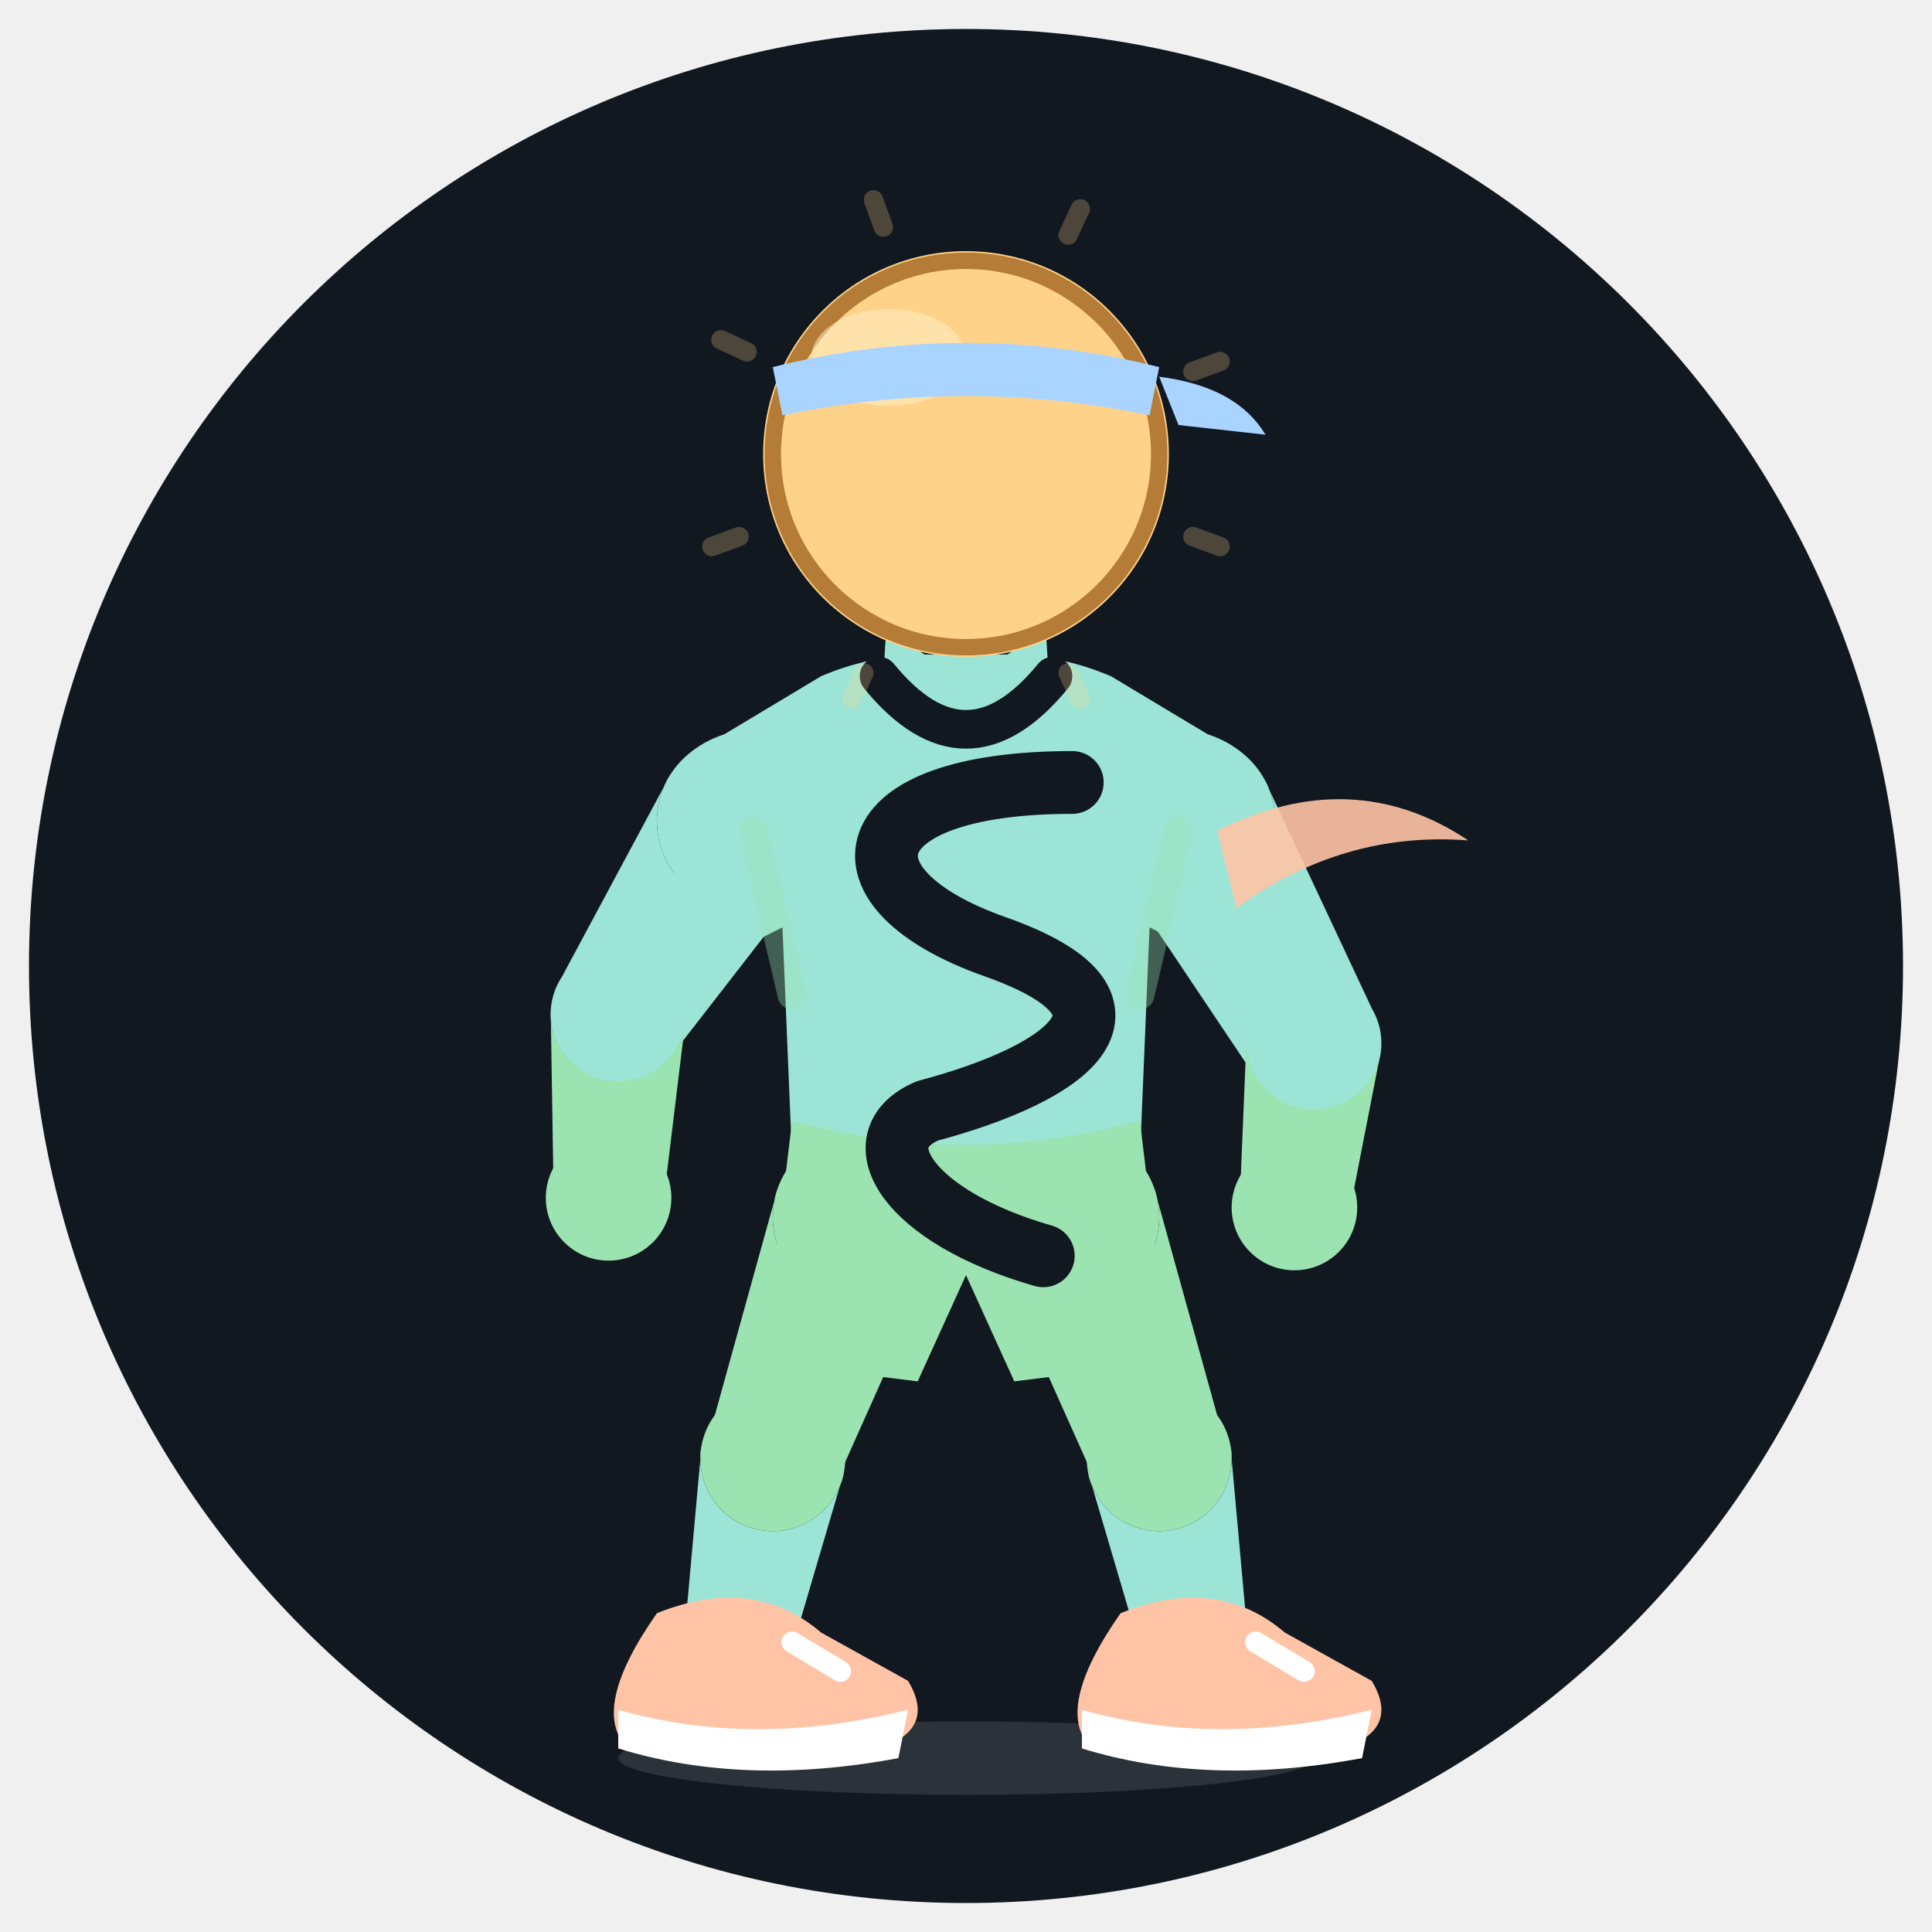
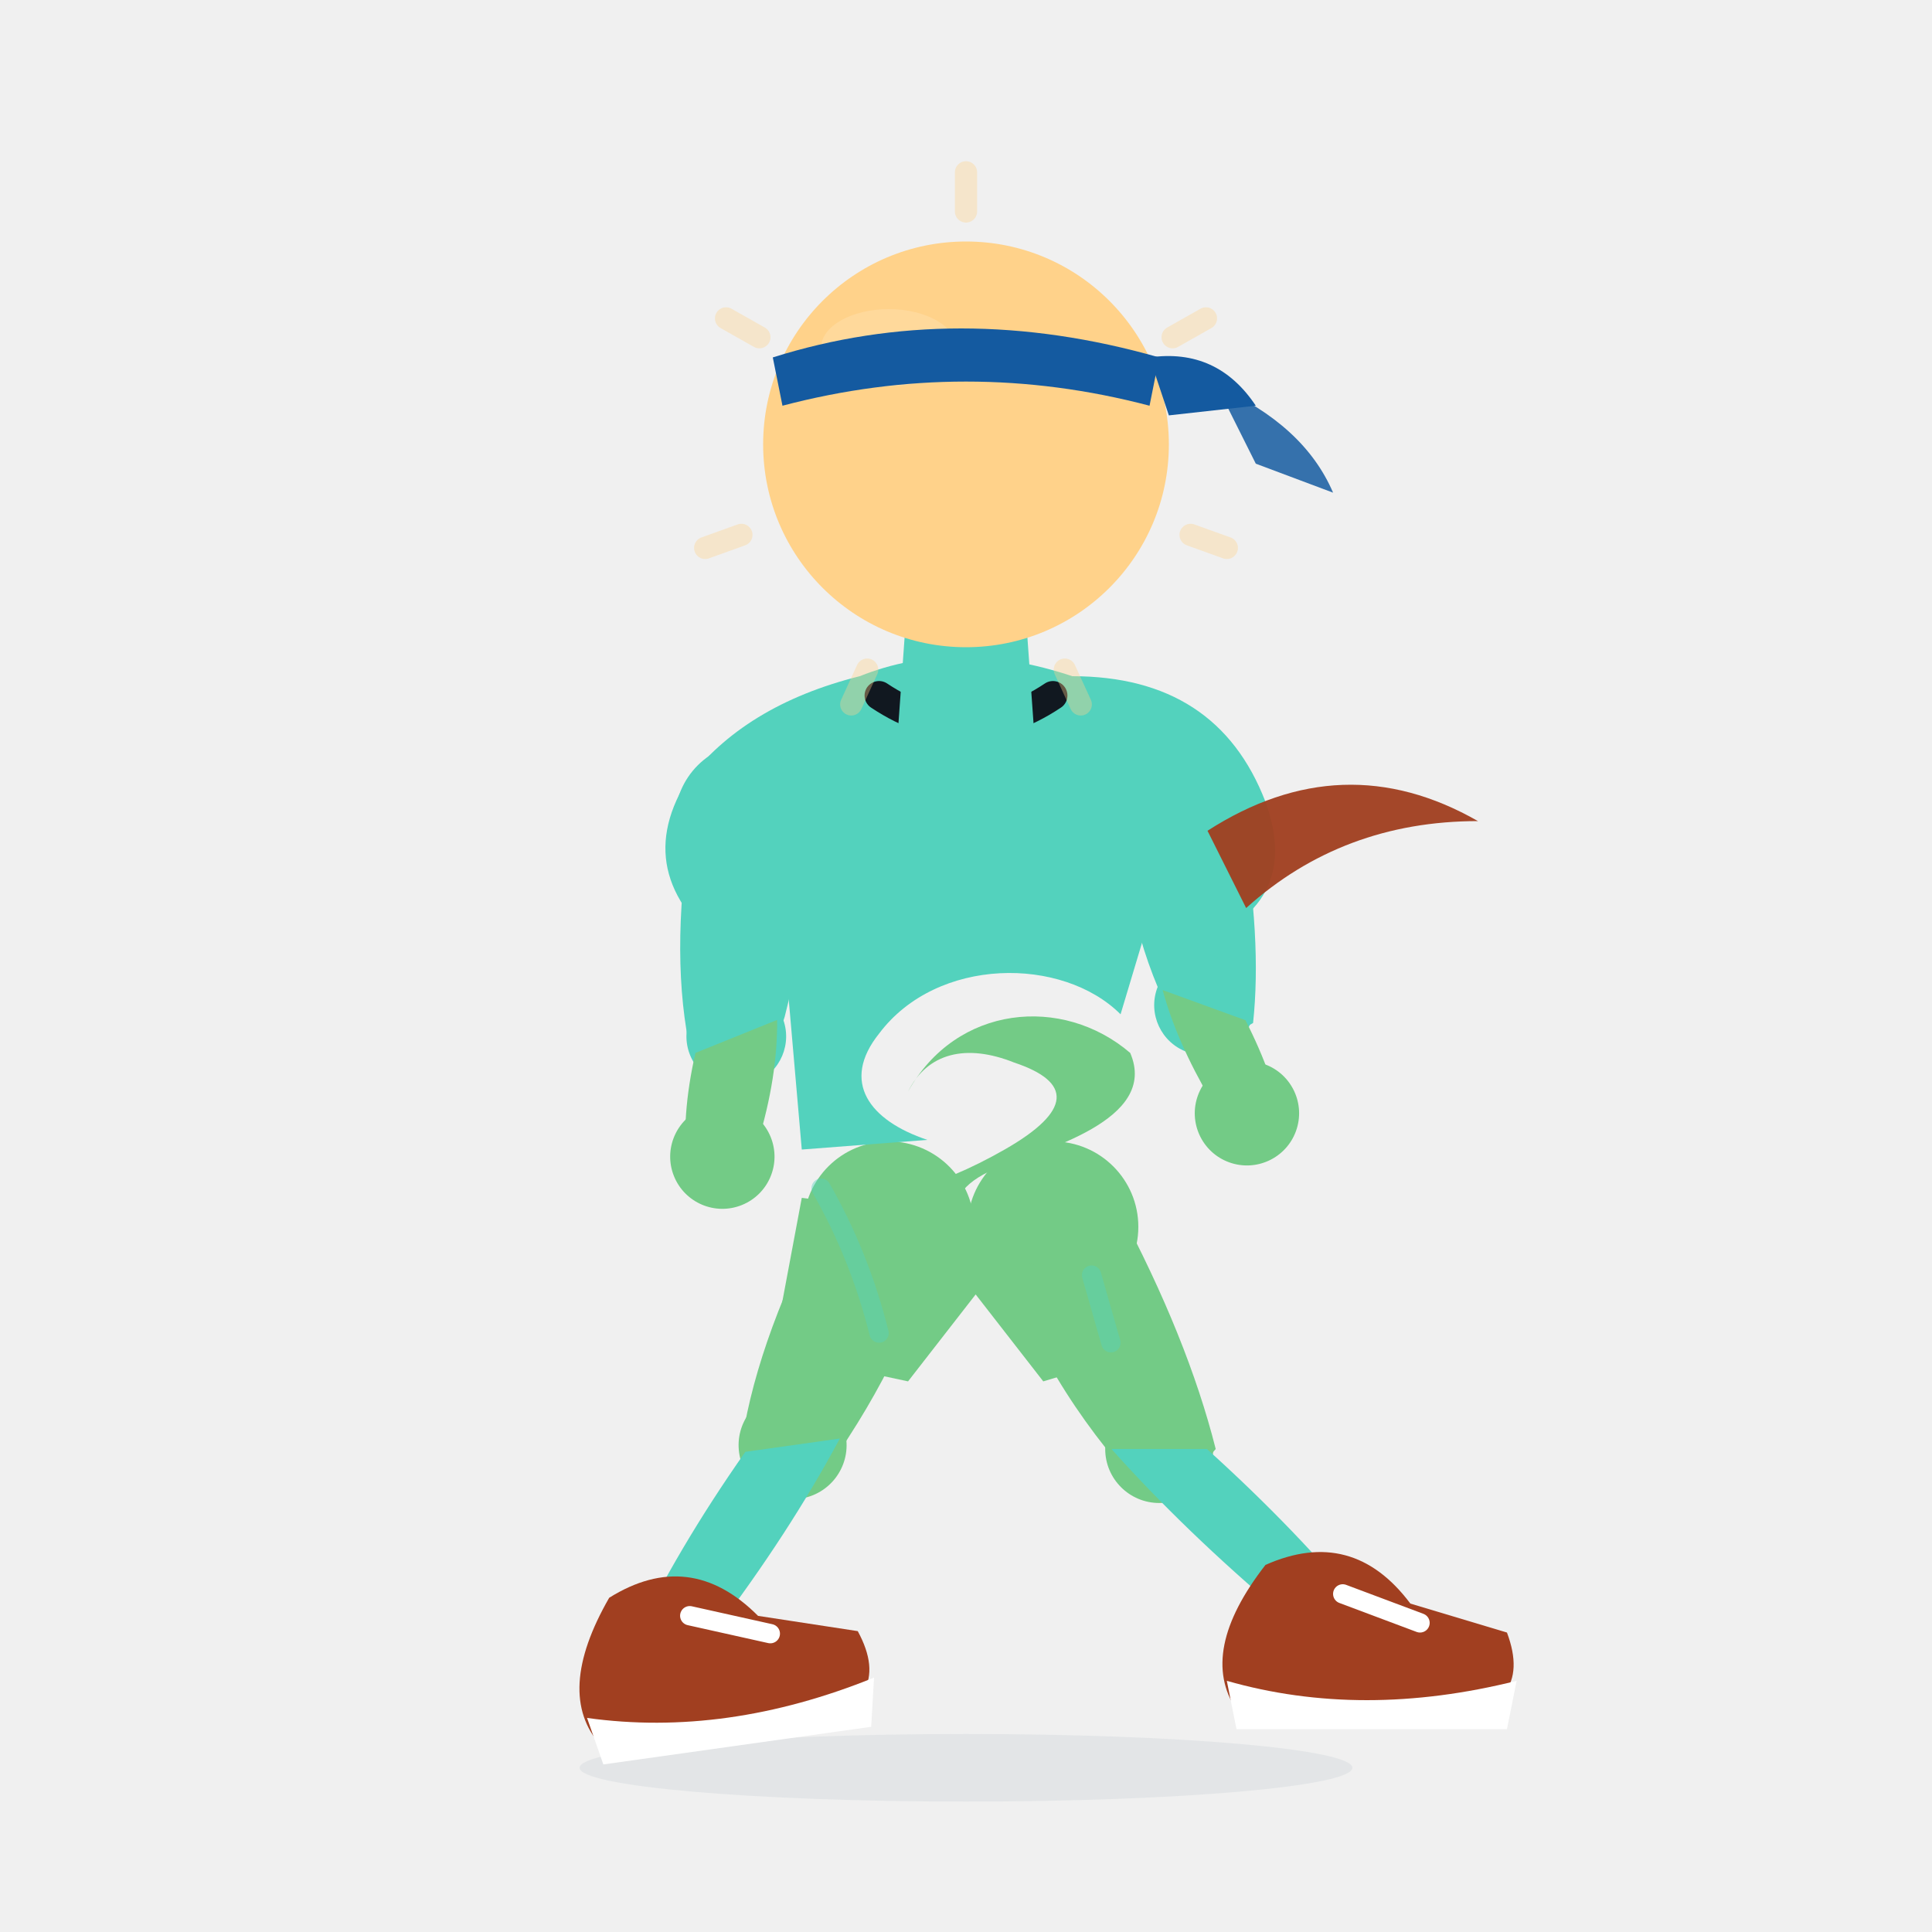
- <svg xmlns="http://www.w3.org/2000/svg" viewBox="0 0 200 200" width="96" height="96" class="trail-companion" data-pose="cooldown" data-theme="dark">
+ <svg xmlns="http://www.w3.org/2000/svg" viewBox="0 0 200 200">
  <g class="m-character">
-     <circle cx="100" cy="100" r="97" fill="#111820" />
    <g class="m-shadow">
-       <ellipse cx="100" cy="182" rx="36" ry="3.8" fill="#F5F8FA" opacity=".12" />
+       <ellipse cx="100" cy="183" rx="40" ry="3.5" fill="#B6C1C9" opacity=".22" />
    </g>
-     <g class="m-leg-a">
-       <circle cx="89" cy="126" r="9" fill="#9BE3B1" />
-       <path d="M80.53,122.95 L73.41,148.63 A7,7 0 0 1 86.59,153.37 L97.47,129.05 A9,9 0 0 1 80.53,122.95Z" fill="#9BE3B1" />
-       <circle cx="80" cy="151" r="7.5" fill="#9BE3B1" />
-       <path d="M72.63,149.60 L70.70,170.99 A5.4,5.4 0 0 1 81.30,173.01 L87.37,152.40 A7.5,7.5 0 0 1 72.63,149.60Z" fill="#9CE5D6" />
-       <circle cx="76" cy="172" r="5.5" fill="#9CE5D6" />
-       <path d="M68 167 Q78 163 85 169 L94 174 Q97 179 91 181 L65 181 Q61 177 68 167Z" fill="#FFC4A6" />
-       <path d="M64 177 Q78 181 94 177 L93 182 Q77 185 64 181Z" fill="#FFFFFF" />
-       <path d="M82 170 L87 173" stroke="#FFFFFF" stroke-width="2.2" stroke-linecap="round" />
+     <g class="m-leg-a" transform="rotate(-8 92 127)">
+       <circle cx="92" cy="127" r="8.84" fill="#73CB86" />
+       <path d="M85.24 125 Q76.4 137.5 73.54 148 Q79 155.15 84.85 148 Q93.95 137.5 98.76 125Z" fill="#73CB86" />
+       <circle cx="79" cy="148" r="5.59" fill="#73CB86" />
+       <path d="M74.06 148 Q65.65 157.0 59.71 166 Q64 171.46 68.29 166 Q77.35 157.0 83.94 148Z" fill="#53D2BD" />
+       <path d="M58 161 Q67 157 73 165 L83 168 Q86 176 76 177 L55 176 Q51 170 58 161Z" fill="#A13F20" />
+       <path d="M54 173 Q68 177 84 173 L83 178 L55 178Z" fill="#FFFFFF" />
+       <path d="M66 164 L74 167" fill="none" stroke="#FFFFFF" stroke-width="2" stroke-linecap="round" />
    </g>
    <g class="m-leg-b">
-       <circle cx="111" cy="126" r="9" fill="#9BE3B1" />
-       <path d="M102.53,129.05 L113.41,153.37 A7,7 0 0 1 126.59,148.63 L119.47,122.95 A9,9 0 0 1 102.53,129.05Z" fill="#9BE3B1" />
-       <circle cx="120" cy="151" r="7.5" fill="#9BE3B1" />
-       <path d="M112.63,152.40 L118.70,173.01 A5.4,5.4 0 0 1 129.30,170.99 L127.37,149.60 A7.5,7.5 0 0 1 112.63,152.40Z" fill="#9CE5D6" />
-       <circle cx="124" cy="172" r="5.5" fill="#9CE5D6" />
-       <path d="M116 167 Q126 163 133 169 L142 174 Q145 179 139 181 L113 181 Q109 177 116 167Z" fill="#FFC4A6" />
-       <path d="M112 177 Q126 181 142 177 L141 182 Q125 185 112 181Z" fill="#FFFFFF" />
-       <path d="M130 170 L135 173" stroke="#FFFFFF" stroke-width="2.2" stroke-linecap="round" />
+       <circle cx="109" cy="127" r="8.84" fill="#73CB86" />
+       <path d="M102.24 125 Q105.4 138.5 114.54 150 Q120 157.15 125.85 150 Q122.95 138.5 115.76 125Z" fill="#73CB86" />
+       <circle cx="120" cy="150" r="5.59" fill="#73CB86" />
+       <path d="M115.06 150 Q122.65 158.5 132.71 167 Q137 172.46 141.29 167 Q134.35 158.5 124.94 150Z" fill="#53D2BD" />
+       <path d="M131 162 Q140 158 146 166 L156 169 Q159 177 149 178 L128 177 Q124 171 131 162Z" fill="#A13F20" />
+       <path d="M127 174 Q141 178 157 174 L156 179 L128 179Z" fill="#FFFFFF" />
+       <path d="M139 165 L147 168" fill="none" stroke="#FFFFFF" stroke-width="2" stroke-linecap="round" />
    </g>
-     <g class="m-arm-a">
-       <circle cx="77" cy="85" r="9" fill="#9CE5D6" />
-       <path d="M69.45,80.10 L58.13,101.19 A7,7 0 0 1 69.87,108.81 L84.55,89.90 A9,9 0 0 1 69.45,80.10Z" fill="#9CE5D6" />
-       <circle cx="64" cy="105" r="7" fill="#9CE5D6" />
-       <path d="M57.01,104.63 L57.31,123.70 A5.7,5.7 0 0 1 68.69,124.30 L70.99,105.37 A7,7 0 0 1 57.01,104.63Z" fill="#9BE3B1" />
-       <circle cx="63" cy="124" r="6.5" fill="#9BE3B1" />
+     <g class="m-arm-a" transform="rotate(-22 78 85)">
+       <circle cx="78" cy="85" r="8.16" fill="#53D2BD" />
+       <path d="M71.76 83 Q64.6 95.0 62.96 105 Q68 111.6 73.4 105 Q80.8 95.0 84.24 83Z" fill="#53D2BD" />
+       <circle cx="68" cy="105" r="5.16" fill="#53D2BD" />
+       <path d="M63.44 105 Q59.6 110.5 58.04 116 Q62 121.04 65.96 116 Q70.4 110.5 72.56 105Z" fill="#73CB86" />
+       <circle cx="62" cy="116" r="5.4" fill="#73CB86" />
    </g>
-     <g class="m-arm-b">
-       <circle cx="123" cy="85" r="9" fill="#9CE5D6" />
-       <path d="M115.16,89.43 L129.91,111.44 A7,7 0 0 1 142.09,104.56 L130.84,80.57 A9,9 0 0 1 115.16,89.43Z" fill="#9CE5D6" />
-       <circle cx="136" cy="108" r="7" fill="#9CE5D6" />
-       <path d="M129.05,107.18 L128.34,124.33 A5.7,5.7 0 0 1 139.66,125.67 L142.95,108.82 A7,7 0 0 1 129.05,107.18Z" fill="#9BE3B1" />
-       <circle cx="134" cy="125" r="6.5" fill="#9BE3B1" />
-     </g>
-     <g class="m-neck">
-       <path d="M92.00,61.00 L91.00,77.00 A9,9 0 0 1 109.00,77.00 L108.00,61.00 A8,8 0 0 1 92.00,61.00Z" fill="#9CE5D6" />
+     <g class="m-arm-b" transform="rotate(20 122 85)">
+       <circle cx="122" cy="85" r="8.16" fill="#53D2BD" />
+       <path d="M115.76 83 Q118.1 93.5 125.96 102 Q131 108.6 136.4 102 Q134.3 93.5 128.24 83Z" fill="#53D2BD" />
+       <circle cx="131" cy="102" r="5.16" fill="#53D2BD" />
+       <path d="M126.44 102 Q129.6 106.5 135.04 111 Q139 116.04 142.96 111 Q140.4 106.5 135.56 102Z" fill="#73CB86" />
+       <circle cx="139" cy="111" r="5.4" fill="#73CB86" />
    </g>
    <g class="m-torso">
-       <path d="M85 70 Q92 67 100 68 Q108 67 115 70 L125 76 Q134 79 130 91 L125 99 L119 96 L118 120 Q100 125 82 120 L81 96 L75 99 L70 91 Q66 79 75 76Z" fill="#9CE5D6" />
-       <path d="M91 70 Q100 81 109 70" fill="none" stroke="#111820" stroke-width="4" stroke-linecap="round" />
-       <path d="M78 86 L82 103 M122 86 L118 103" stroke="#9BE3B1" stroke-width="3" opacity=".35" stroke-linecap="round" />
-       <path d="M82 116 Q100 121 118 116 L121 141 L105 143 L100 132 L95 143 L79 141Z" fill="#9BE3B1" />
-       <path d="M111 81 C88 81 86 92 103 98 C120 104 111 111 96 115 C89 118 94 126 108 130" fill="none" stroke="#111820" stroke-width="6.5" stroke-linecap="round" />
+       <path d="M89 70 Q99 66 111 70 Q126 70 131 83 Q135 94 123 98 L119 95 L116 105 C110 99 97 99 91 107 C87 112 90 116 96 118 L83 119 L81 96 L76 99 Q65 91 71 81 Q77 73 89 70Z" fill="#53D2BD" />
+       <path d="M117 109 C120 116 108 119 103 121 C96 124 98 129 111 132 Q118 135 118 140 L108 143 L101 134 L94 143 L80 140 L83 124 C90 125 97 123 104 119 C111 115 111 112 105 110 C100 108 96 109 94 113 C99 104 110 103 117 109Z" fill="#73CB86" />
+       <path d="M91 72 Q100 78 109 72" fill="none" stroke="#111820" stroke-width="3" stroke-linecap="round" />
+       <path d="M85 123 Q89 130 91 138 M113 132 L115 139" fill="none" stroke="#53D2BD" stroke-width="2" stroke-linecap="round" opacity=".42" />
    </g>
    <g class="m-head">
-       <circle cx="100" cy="47" r="21" fill="#FFD28A" />
-       <circle cx="100" cy="47" r="20" fill="#FFD28A" stroke="#B47C36" stroke-width="1.7" />
-       <ellipse cx="92" cy="37" rx="8" ry="5" fill="#FFF0C8" opacity=".52" />
-       <path d="M123.49 55.55 L126.31 56.58" stroke="#FFD28A" stroke-width="2" opacity=".25" stroke-linecap="round" />
-       <path d="M110.57 69.66 L111.83 72.38" stroke="#FFD28A" stroke-width="2" opacity=".25" stroke-linecap="round" />
-       <path d="M89.43 69.66 L88.17 72.38" stroke="#FFD28A" stroke-width="2" opacity=".25" stroke-linecap="round" />
-       <path d="M76.51 55.55 L73.69 56.58" stroke="#FFD28A" stroke-width="2" opacity=".25" stroke-linecap="round" />
-       <path d="M77.34 36.43 L74.62 35.17" stroke="#FFD28A" stroke-width="2" opacity=".25" stroke-linecap="round" />
-       <path d="M91.45 23.51 L90.42 20.69" stroke="#FFD28A" stroke-width="2" opacity=".25" stroke-linecap="round" />
-       <path d="M110.57 24.34 L111.83 21.62" stroke="#FFD28A" stroke-width="2" opacity=".25" stroke-linecap="round" />
-       <path d="M123.49 38.45 L126.31 37.42" stroke="#FFD28A" stroke-width="2" opacity=".25" stroke-linecap="round" />
-       <path d="M80 38 Q100 33 120 38 L119 43 Q100 39 81 43Z" fill="#A9D4FF" />
-       <path d="M120 39 Q128 40 131 45 L122 44Z" fill="#A9D4FF" />
+       <path d="M94 61 L93 75 Q100 80 107 75 L106 61Z" fill="#53D2BD" />
+       <path d="M100.0 21.89 L100.0 17.84" fill="none" stroke="#FFD28A" stroke-width="2.3" stroke-linecap="round" opacity=".36" />
+       <path d="M121.39 34.91 L124.84 32.96" fill="none" stroke="#FFD28A" stroke-width="2.3" stroke-linecap="round" opacity=".36" />
+       <path d="M123.25 55.37 L127.0 56.72" fill="none" stroke="#FFD28A" stroke-width="2.3" stroke-linecap="round" opacity=".36" />
+       <path d="M110.23 69.32 L111.88 72.92" fill="none" stroke="#FFD28A" stroke-width="2.3" stroke-linecap="round" opacity=".36" />
+       <path d="M89.77 69.32 L88.12 72.92" fill="none" stroke="#FFD28A" stroke-width="2.3" stroke-linecap="round" opacity=".36" />
+       <path d="M76.75 55.37 L73.0 56.72" fill="none" stroke="#FFD28A" stroke-width="2.3" stroke-linecap="round" opacity=".36" />
+       <path d="M78.61 34.91 L75.16 32.96" fill="none" stroke="#FFD28A" stroke-width="2.3" stroke-linecap="round" opacity=".36" />
+       <circle cx="100" cy="46" r="21" fill="#FFD28A" />
+       <ellipse cx="92" cy="36" rx="7" ry="4" fill="#FFFFFF" opacity=".15" />
+       <path d="M80 37 Q99 31 120 37 L119 42 Q100 37 81 42Z" fill="#145AA0" />
+       <path d="M119 37 Q126 36 130 42 L121 43Z" fill="#145AA0" />
+       <path d="M126 40 Q135 44 138 51 L130 48Z" fill="#145AA0" opacity=".85" />
    </g>
    <g class="m-ribbon">
-       <path d="M126 86 Q140 79 152 87 Q139 86 128 94Z" fill="#FFC4A6" opacity=".9" />
+       <path d="M125 86 Q139 77 153 85 Q139 85 129 94Z" fill="#A13F20" opacity=".95" />
    </g>
  </g>
</svg>
